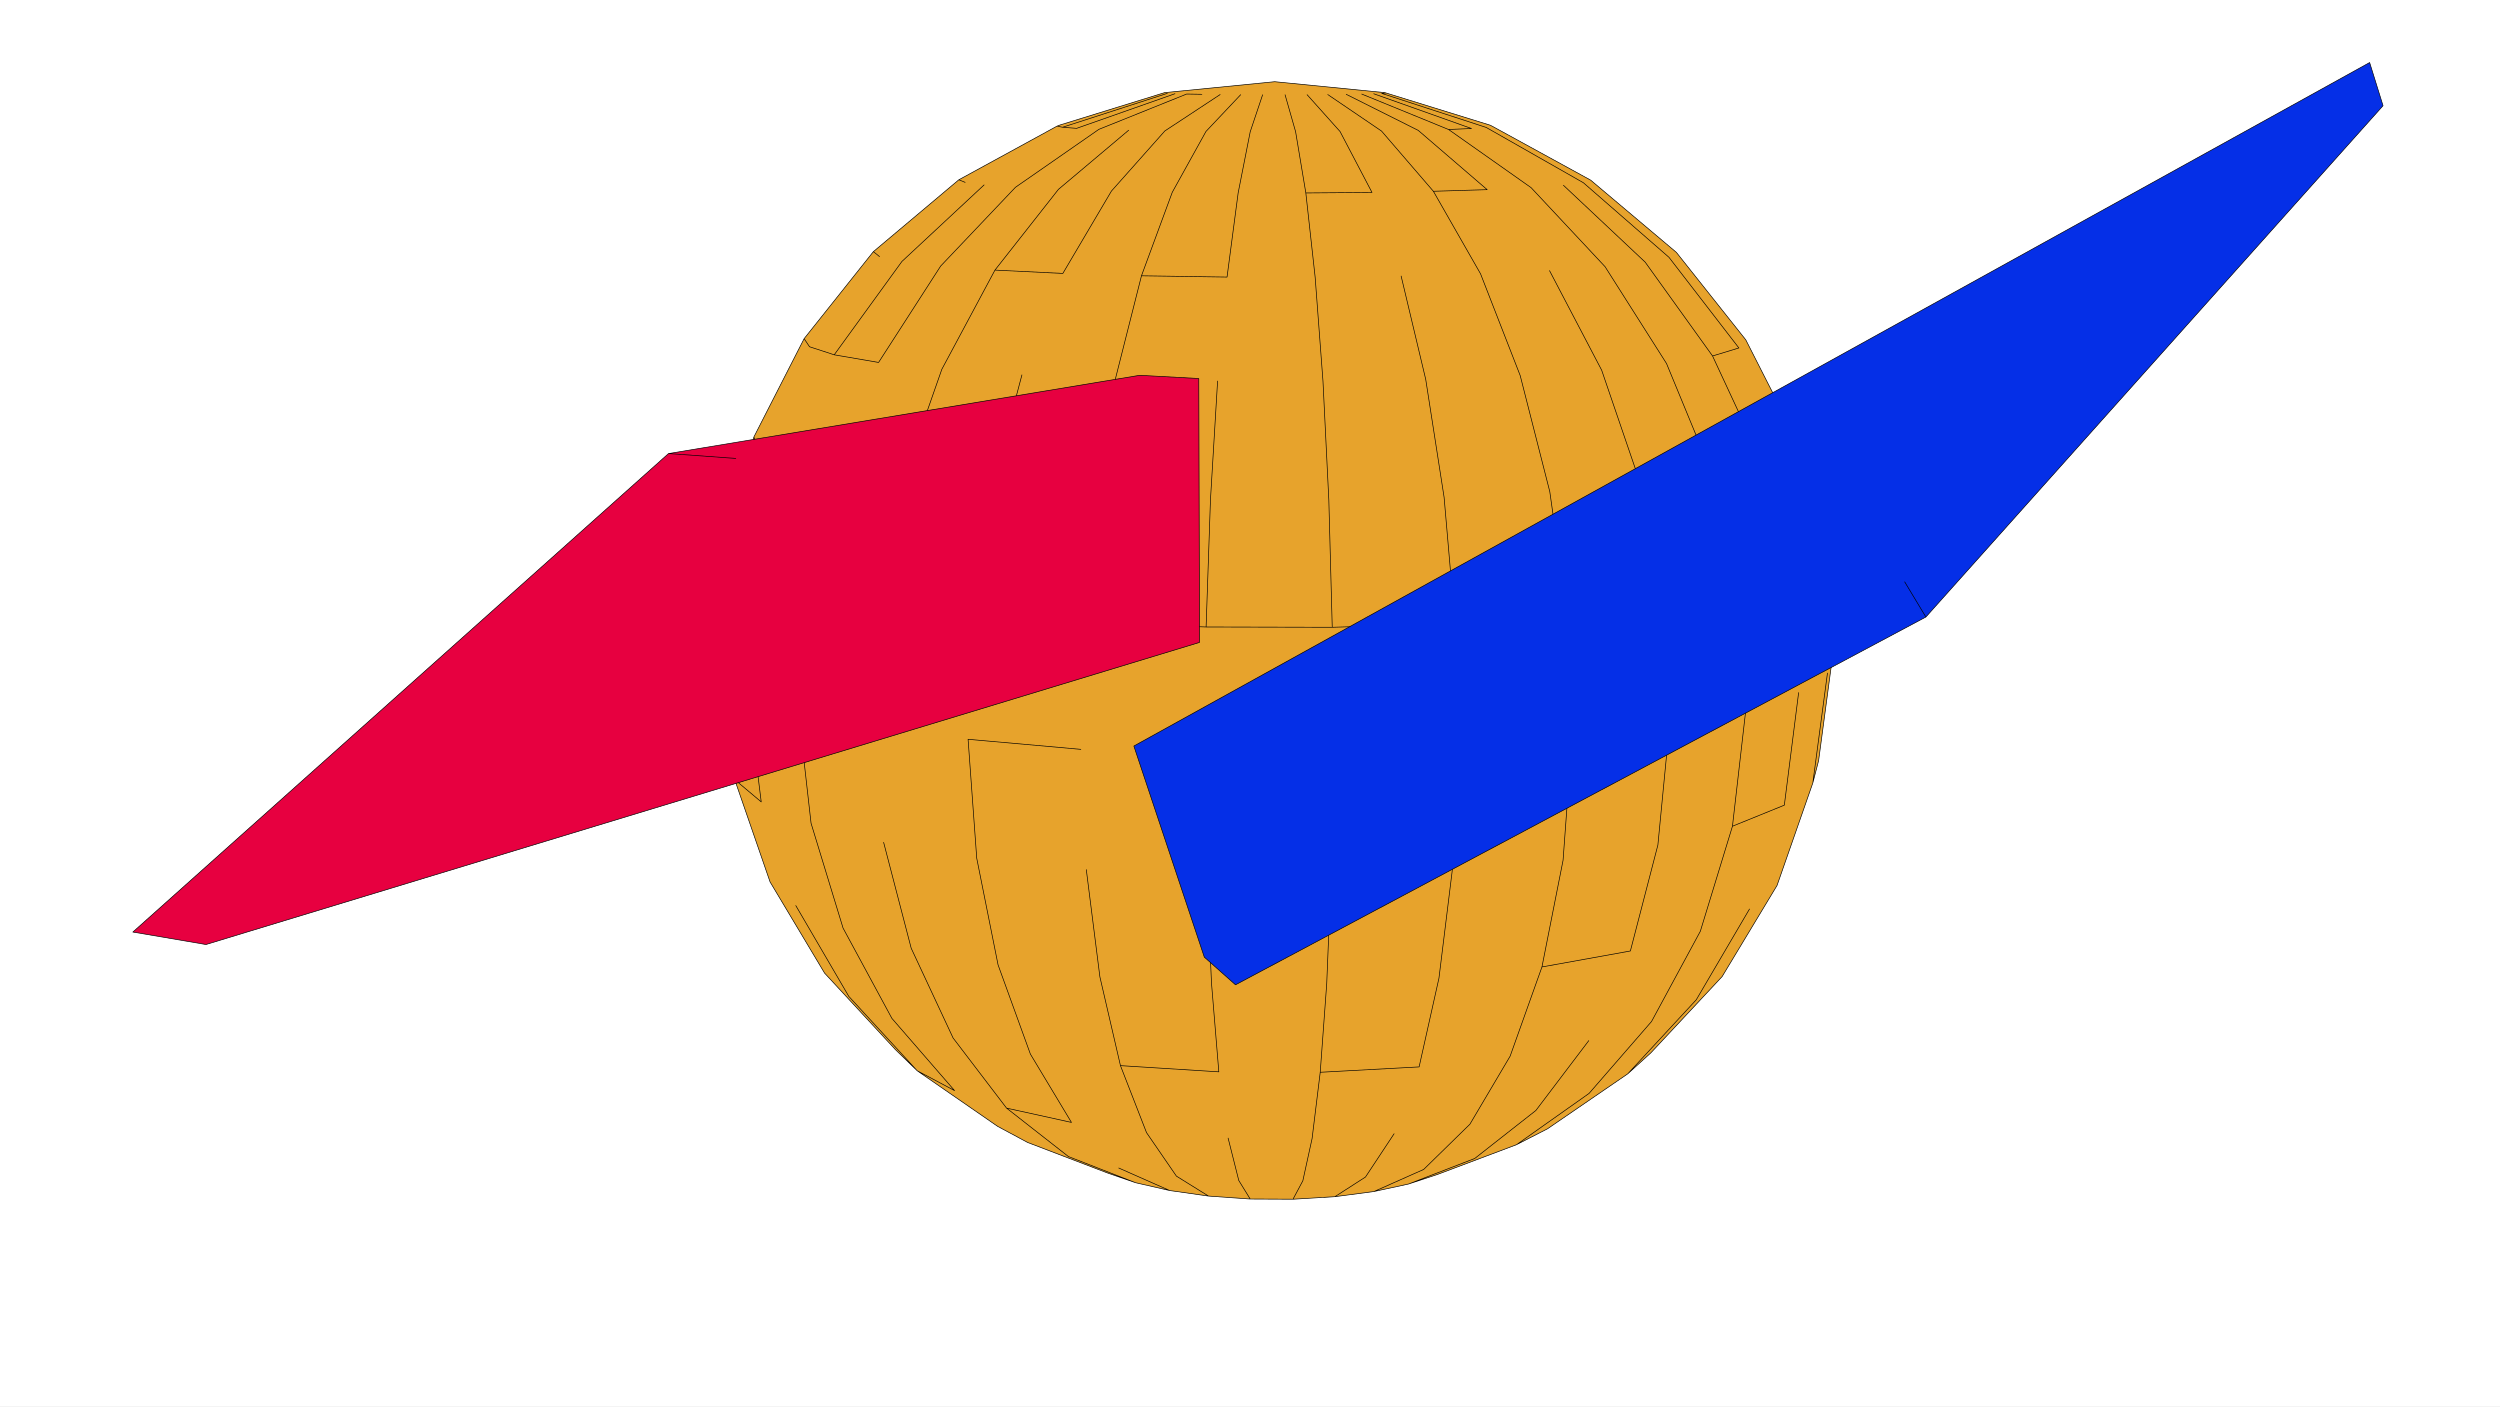
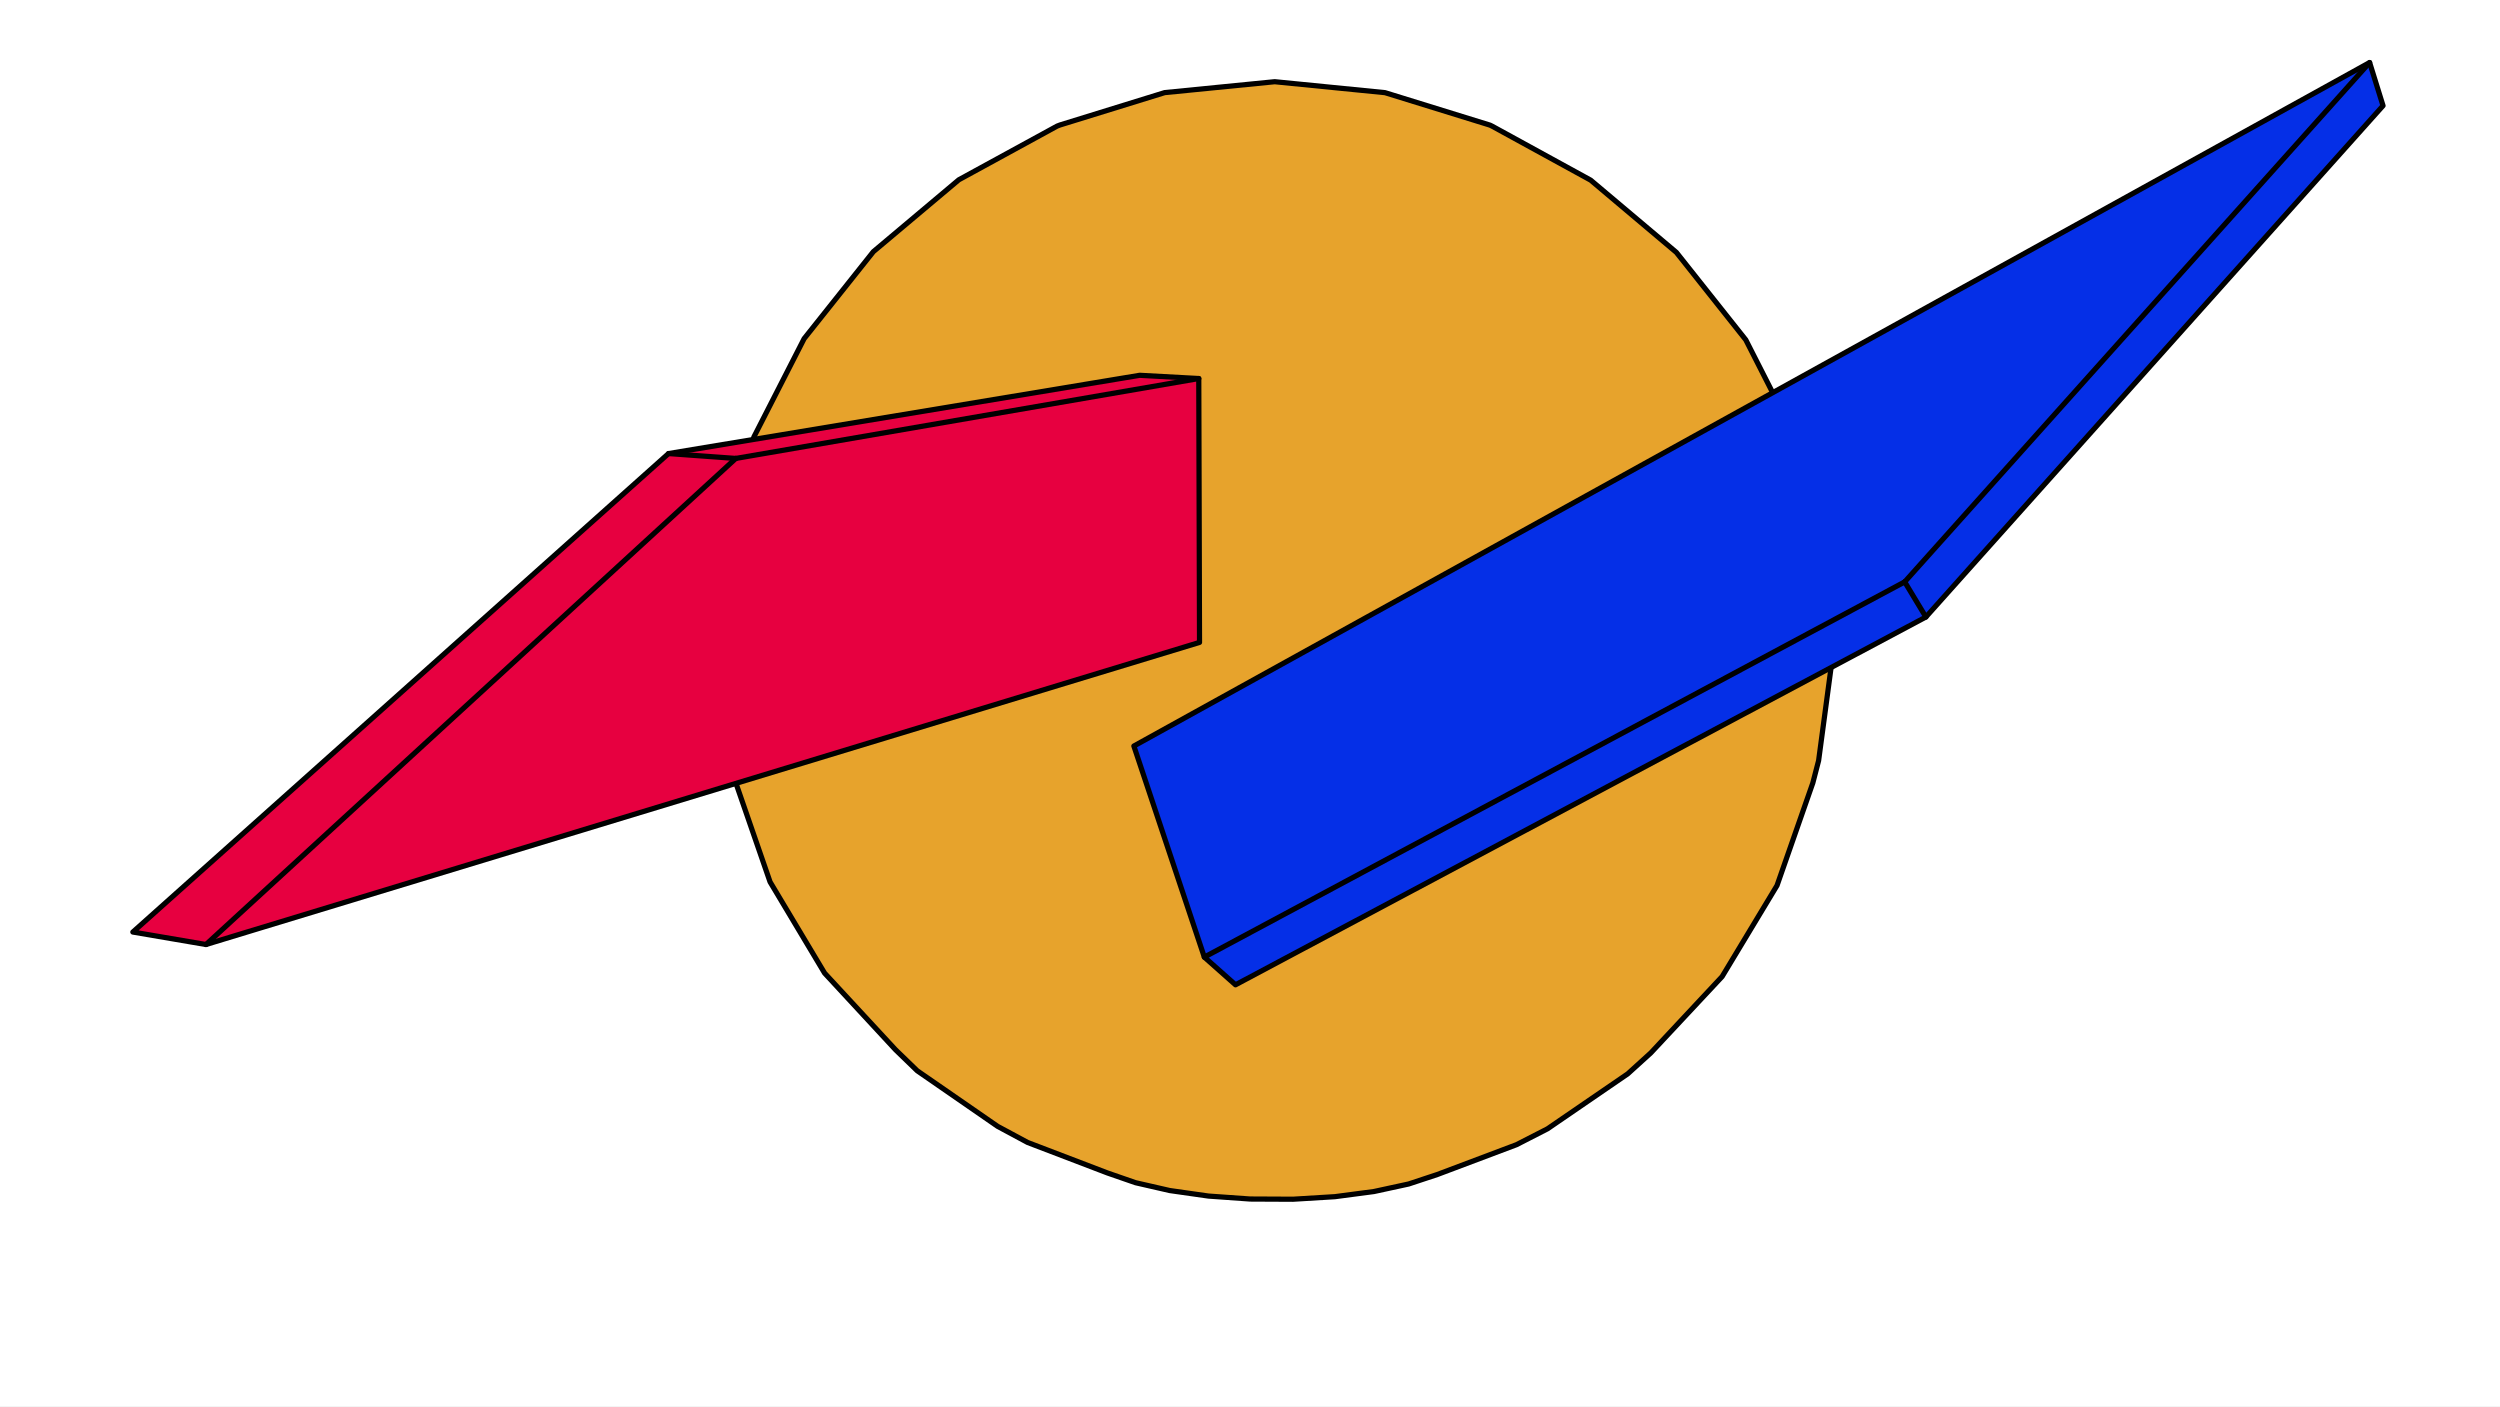
<svg xmlns="http://www.w3.org/2000/svg" viewBox="0 0 1920 1080" width="1920" height="1080">
  <rect width="1920" height="1080" fill="#ffffff" />
-   <polygon points="811.82,96.86 816.05,97.73 896.49,71.69 816.05,97.73 826.83,98.57 902.38,71.97 826.83,98.57 816.05,97.73 811.82,96.86 736.39,138.07 741.24,140.07 736.39,138.07 670.74,193.27 675.46,197.06 670.74,193.27 617.57,260.08 621.71,266.30 640.68,272.49 692.67,200.80 755.78,142.02 692.67,200.80 640.68,272.49 674.74,278.36 722.44,204.32 779.87,143.84 843.92,99.35 911.34,72.22 923.05,72.43 911.34,72.22 843.92,99.35 779.87,143.84 722.44,204.32 674.74,278.36 640.68,272.49 621.71,266.30 617.57,260.08 578.98,335.59 582.45,344.71 602.43,353.84 639.43,362.54 602.43,353.84 582.45,344.71 578.98,335.59 556.38,416.60 559.35,428.77 579.83,440.98 618.47,452.66 674.85,463.17 692.96,370.35 723.33,283.61 764.12,207.44 812.87,145.44 866.79,100.03 812.87,145.44 764.12,207.44 816.26,209.99 853.58,146.74 894.59,100.58 937.07,72.60 894.59,100.58 853.58,146.74 816.26,209.99 764.12,207.44 723.33,283.61 692.96,370.35 674.85,463.17 747.25,471.86 761.33,376.78 784.84,287.91 761.33,376.78 747.25,471.86 832.54,478.13 841.58,381.42 856.63,291.00 876.65,211.81 900.31,147.66 926.18,100.96 952.83,72.73 926.18,100.96 900.31,147.66 876.65,211.81 942.37,212.79 950.90,148.16 960.17,101.17 969.69,72.79 960.17,101.17 950.90,148.16 942.37,212.79 876.65,211.81 856.63,291.00 841.58,381.42 832.54,478.13 926.29,481.52 929.63,383.92 935.11,292.66 929.63,383.92 926.29,481.52 1023.16,481.76 1020.54,384.10 1016.05,292.78 1010.03,212.86 1002.88,148.19 995.03,101.18 986.94,72.79 995.03,101.18 1002.88,148.19 1053.68,147.77 1029.16,101.01 1003.86,72.74 1029.16,101.01 1053.68,147.77 1002.88,148.19 1010.03,212.86 1016.05,292.78 1020.54,384.10 1023.16,481.76 1117.45,478.83 1109.07,381.93 1094.95,291.34 1076.07,212.01 1094.95,291.34 1109.07,381.93 1117.45,478.83 1203.74,472.96 1190.24,377.60 1167.52,288.45 1137.07,210.31 1100.84,146.90 1061.01,100.65 1019.74,72.63 1061.01,100.65 1100.84,146.90 1142.15,145.66 1089.18,100.12 1033.92,72.46 1089.18,100.12 1142.15,145.66 1100.84,146.90 1137.07,210.31 1167.52,288.45 1190.24,377.60 1203.74,472.96 1277.48,464.59 1259.84,371.40 1230.08,284.31 1190.04,207.86 1230.08,284.31 1259.84,371.40 1314.78,363.77 1279.89,279.19 1232.69,204.82 1175.86,144.10 1112.50,99.46 1045.84,72.25 1112.50,99.46 1130.09,98.69 1055.03,72.01 1130.09,98.69 1112.50,99.46 1175.86,144.10 1232.69,204.82 1279.89,279.19 1314.78,363.77 1353.26,355.17 1315.24,273.39 1263.51,201.34 1200.73,142.30 1263.51,201.34 1315.24,273.39 1335.46,267.23 1281.77,197.62 1216.06,140.36 1141.38,97.86 1061.17,71.73 1064.07,71.45 1061.17,71.73 1141.38,97.86 1216.06,140.36 1281.77,197.62 1335.46,267.23 1315.24,273.39 1353.26,355.17 1374.66,346.08 1353.26,355.17 1314.78,363.77 1259.84,371.40 1277.48,464.59 1335.40,454.31 1375.63,442.76 1397.63,430.59 1375.63,442.76 1335.40,454.31 1277.48,464.59 1203.74,472.96 1117.45,478.83 1023.16,481.76 926.29,481.52 832.54,478.13 747.25,471.86 674.85,463.17 618.47,452.66 579.83,440.98 559.35,428.77 556.38,416.60 550.46,499.75 561.17,581.66 564.25,598.74 553.28,514.70 564.25,598.74 584.62,615.86 573.88,529.72 584.62,615.86 564.25,598.74 591.42,677.33 633.28,747.34 687.71,806.15 704.43,822.35 651.87,765.20 611.17,695.48 651.87,765.20 704.43,822.35 733.09,837.57 684.97,782.11 647.47,712.76 622.89,632.23 612.93,544.10 670.04,557.06 612.93,544.10 622.89,632.23 647.47,712.76 684.97,782.11 733.09,837.57 704.43,822.35 766.18,865.04 789.18,877.40 850.45,900.81 872.08,908.31 820.57,888.25 773.04,851.04 731.98,797.18 699.80,728.25 678.63,646.95 699.80,728.25 731.98,797.18 773.04,851.04 822.89,862.02 791.34,809.54 766.51,741.01 750.13,659.12 743.49,567.77 830.08,575.51 743.49,567.77 750.13,659.12 766.51,741.01 791.34,809.54 822.89,862.02 773.04,851.04 820.57,888.25 872.08,908.31 898.33,914.33 859.21,897.04 898.33,914.33 928.12,918.58 903.49,903.27 880.53,869.86 860.51,818.41 844.71,750.20 834.28,667.90 844.71,750.20 860.51,818.41 936.05,823.17 930.44,755.15 926.75,672.63 925.32,579.69 926.75,672.63 930.44,755.15 936.05,823.17 860.51,818.41 880.53,869.86 903.49,903.27 928.12,918.58 960.16,920.85 951.38,906.61 943.19,874.06 951.38,906.61 960.16,920.85 993.02,921.01 1000.58,906.84 1007.69,874.36 1013.93,823.51 1018.92,755.49 1022.29,672.97 1023.75,579.98 1022.29,672.97 1018.92,755.49 1013.93,823.51 1089.88,819.39 1105.12,751.21 1115.29,668.87 1119.54,576.37 1115.29,668.87 1105.12,751.21 1089.88,819.39 1013.93,823.51 1007.69,874.36 1000.58,906.84 993.02,921.01 1025.19,919.05 1048.69,903.96 1070.66,870.72 1048.69,903.96 1025.19,919.05 1055.23,915.08 1093.38,898.13 1128.88,863.40 1159.80,811.10 1184.22,742.62 1200.44,660.66 1207.16,569.13 1200.44,660.66 1184.22,742.62 1252.13,730.35 1273.26,648.95 1281.98,558.81 1273.26,648.95 1252.13,730.35 1184.22,742.62 1159.80,811.10 1128.88,863.40 1093.38,898.13 1055.23,915.08 1081.84,909.31 1132.60,889.70 1179.54,852.85 1220.18,799.21 1179.54,852.85 1132.60,889.70 1081.84,909.31 1103.90,902.01 1164.68,879.12 1220.44,839.70 1268.39,784.49 1305.86,715.20 1330.53,634.54 1340.67,546.14 1330.53,634.54 1370.37,618.36 1381.35,531.92 1370.37,618.36 1330.53,634.54 1305.86,715.20 1268.39,784.49 1220.44,839.70 1164.68,879.12 1188.44,866.95 1250.12,824.69 1302.75,767.80 1343.61,698.13 1302.75,767.80 1250.12,824.69 1267.86,808.59 1322.58,750.02 1364.76,680.05 1392.25,601.30 1403.49,516.94 1392.25,601.30 1396.69,584.17 1407.70,501.94 1401.95,418.39 1379.40,336.93 1340.76,260.99 1287.46,193.83 1221.66,138.37 1146.13,96.99 1144.37,96.12 1063.68,71.16 979.00,62.75 894.49,71.12 893.85,71.41 894.49,71.12 814.07,95.99" fill="#e7a32c" stroke="#000000" stroke-width="0.5" stroke-linejoin="round" />
-   <polygon points="1462.81,446.88 1479.08,473.87 1830.17,81.19 1819.87,48.03 870.81,572.95 924.92,735.07 948.87,756.33 1479.08,473.87" fill="#052fe7" stroke="#000000" stroke-width="0.5" stroke-linejoin="round" />
-   <polygon points="565.08,352.08 513.42,348.33 102.03,715.81 158.18,725.39 921.23,493.37 920.66,290.71 875.28,288.23 513.42,348.33" fill="#e70040" stroke="#000000" stroke-width="0.5" stroke-linejoin="round" />
+   <polygon points="736.39,138.07 670.74,193.27 617.57,260.08 578.98,335.59 556.38,416.60 550.46,499.75 561.17,581.66 564.25,598.74 591.42,677.33 633.28,747.34 687.71,806.15 704.43,822.35 766.18,865.04 789.18,877.40 850.45,900.81 872.08,908.31 898.33,914.33 928.12,918.58 960.16,920.85 993.02,921.01 1025.19,919.05 1055.23,915.08 1081.84,909.31 1103.90,902.01 1164.68,879.12 1188.44,866.95 1250.12,824.69 1267.86,808.59 1322.58,750.02 1364.76,680.05 1392.25,601.30 1396.69,584.17 1407.70,501.94 1401.95,418.39 1379.40,336.93 1340.76,260.99 1287.46,193.83 1221.66,138.37 1146.13,96.99 1144.37,96.12 1063.68,71.16 979.00,62.75 894.49,71.12 814.07,95.99 811.82,96.86" fill="#e7a32c" stroke="#000000" stroke-width="4" stroke-linejoin="round" />
+   <polygon points="1830.17,81.19 1819.87,48.03 870.81,572.95 924.92,735.07 948.87,756.33 1479.08,473.87" fill="#052fe7" stroke="#000000" stroke-width="4" stroke-linejoin="round" />
+   <line x1="924.92" y1="735.07" x2="1462.81" y2="446.88" stroke="#000000" stroke-width="4" stroke-linecap="round" />
+   <line x1="1462.81" y1="446.88" x2="1819.87" y2="48.03" stroke="#000000" stroke-width="4" stroke-linecap="round" />
+   <line x1="1462.81" y1="446.88" x2="1479.08" y2="473.87" stroke="#000000" stroke-width="4" stroke-linecap="round" />
+   <polygon points="102.03,715.81 158.18,725.39 921.23,493.37 920.66,290.71 875.28,288.23 513.42,348.33" fill="#e70040" stroke="#000000" stroke-width="4" stroke-linejoin="round" />
+   <line x1="920.66" y1="290.71" x2="565.08" y2="352.08" stroke="#000000" stroke-width="4" stroke-linecap="round" />
+   <line x1="565.08" y1="352.08" x2="158.18" y2="725.39" stroke="#000000" stroke-width="4" stroke-linecap="round" />
+   <line x1="565.08" y1="352.08" x2="513.42" y2="348.33" stroke="#000000" stroke-width="4" stroke-linecap="round" />
</svg>
